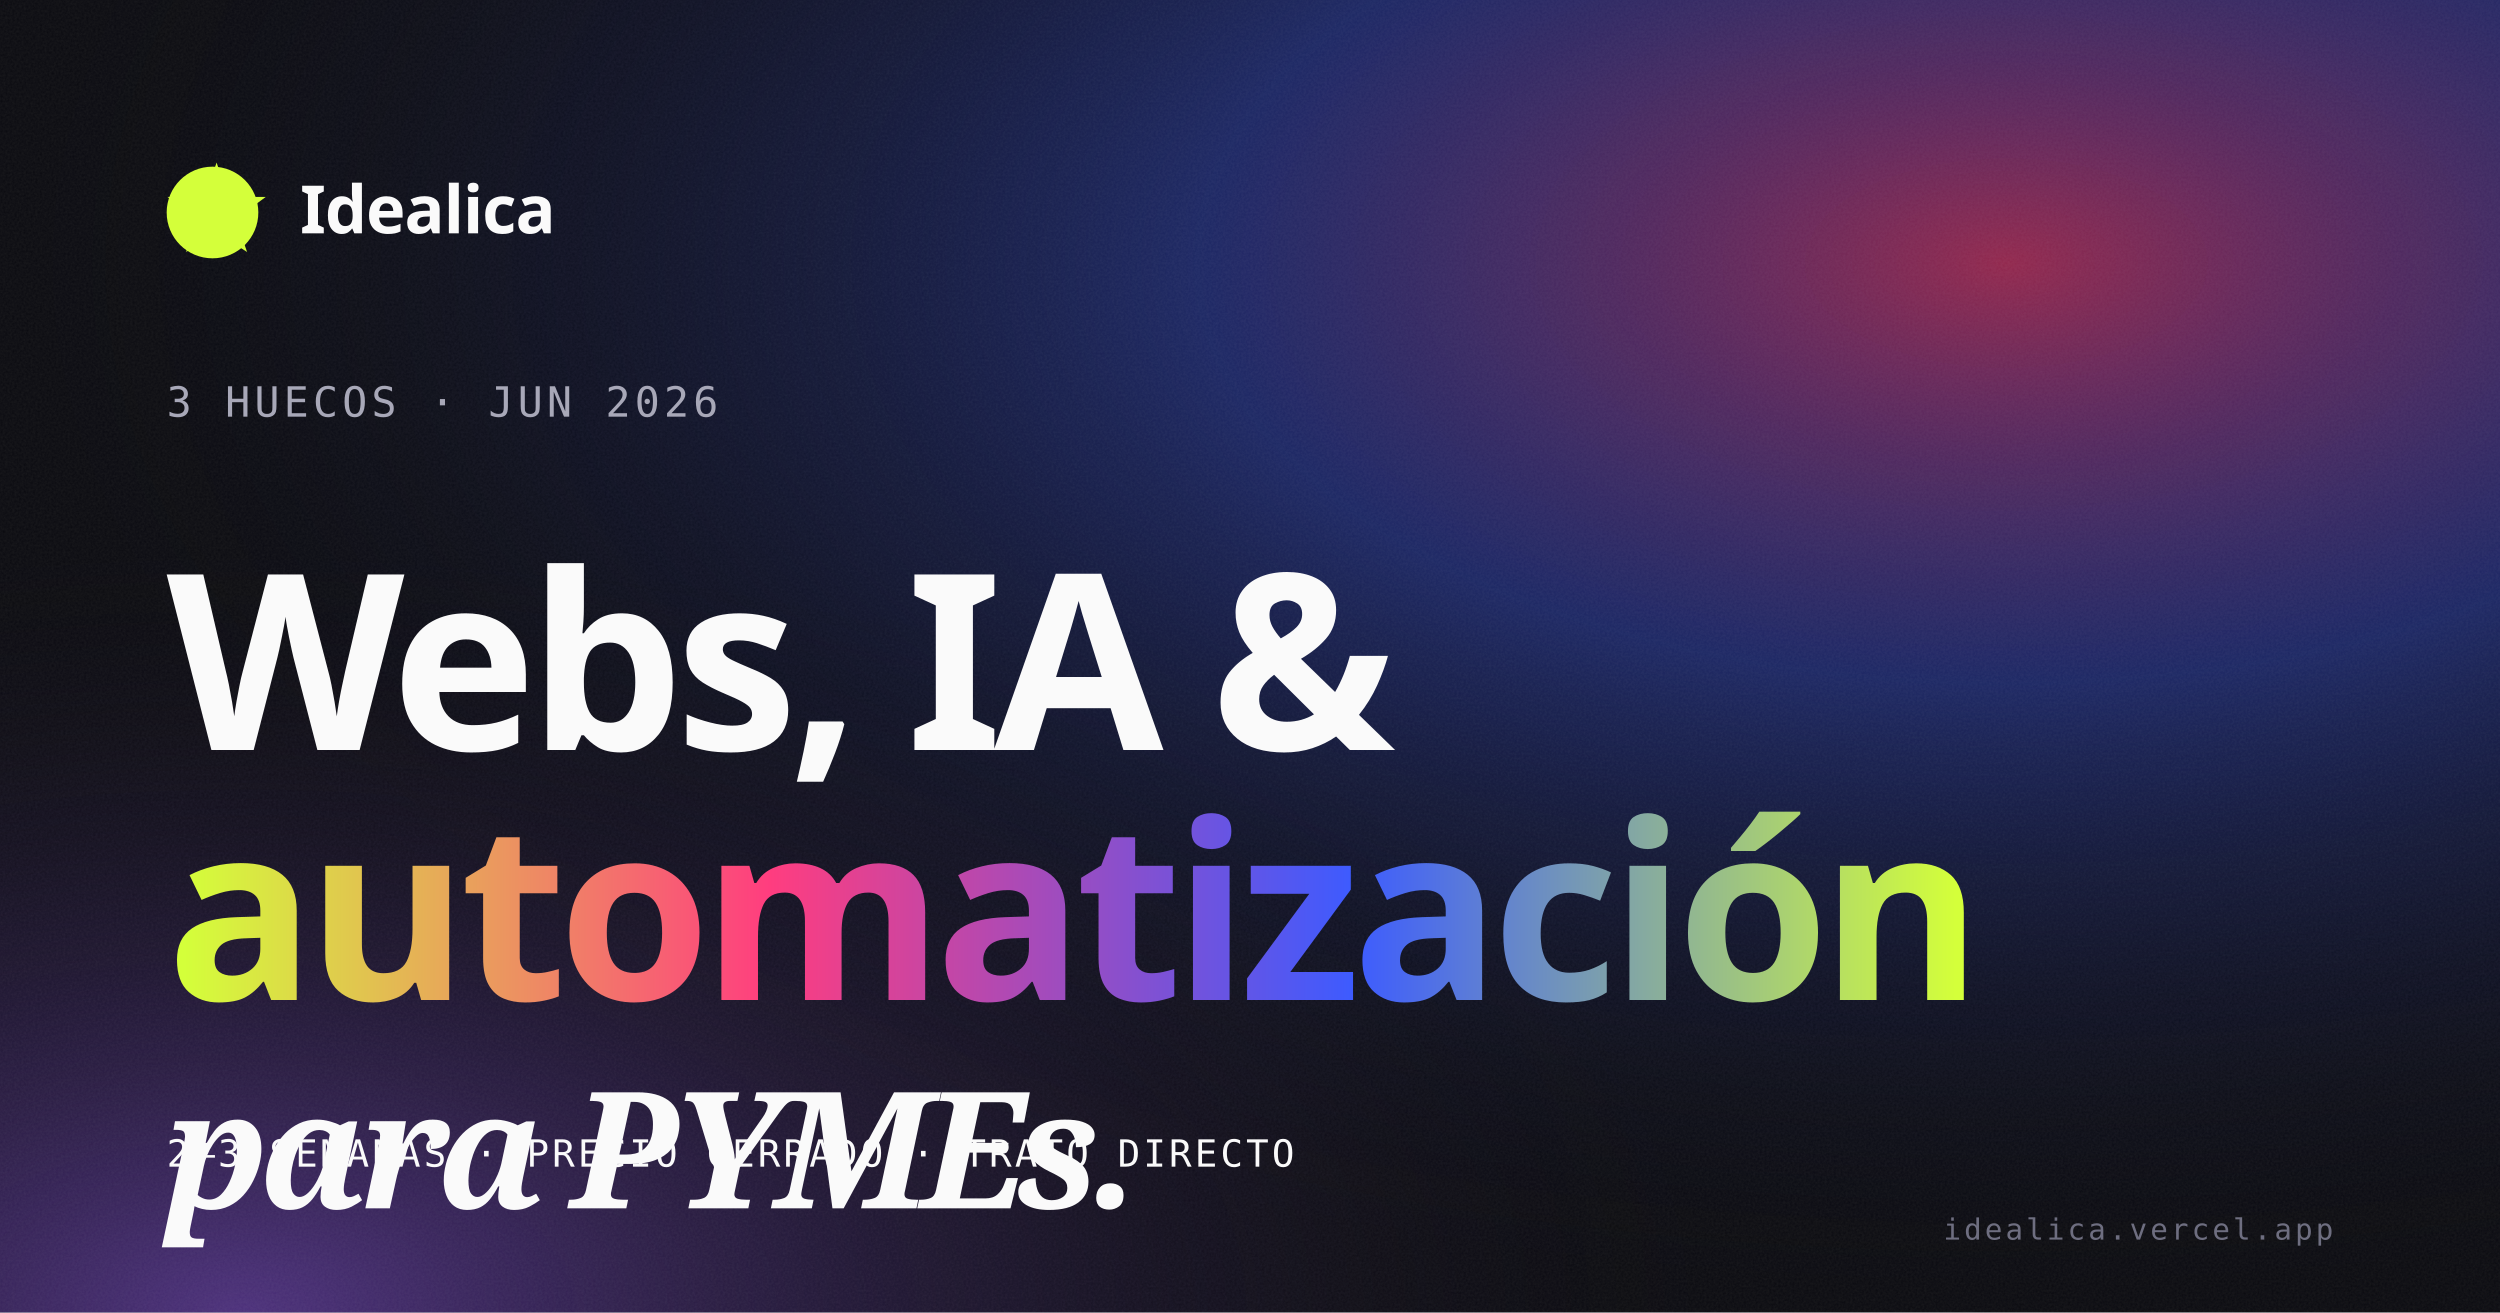
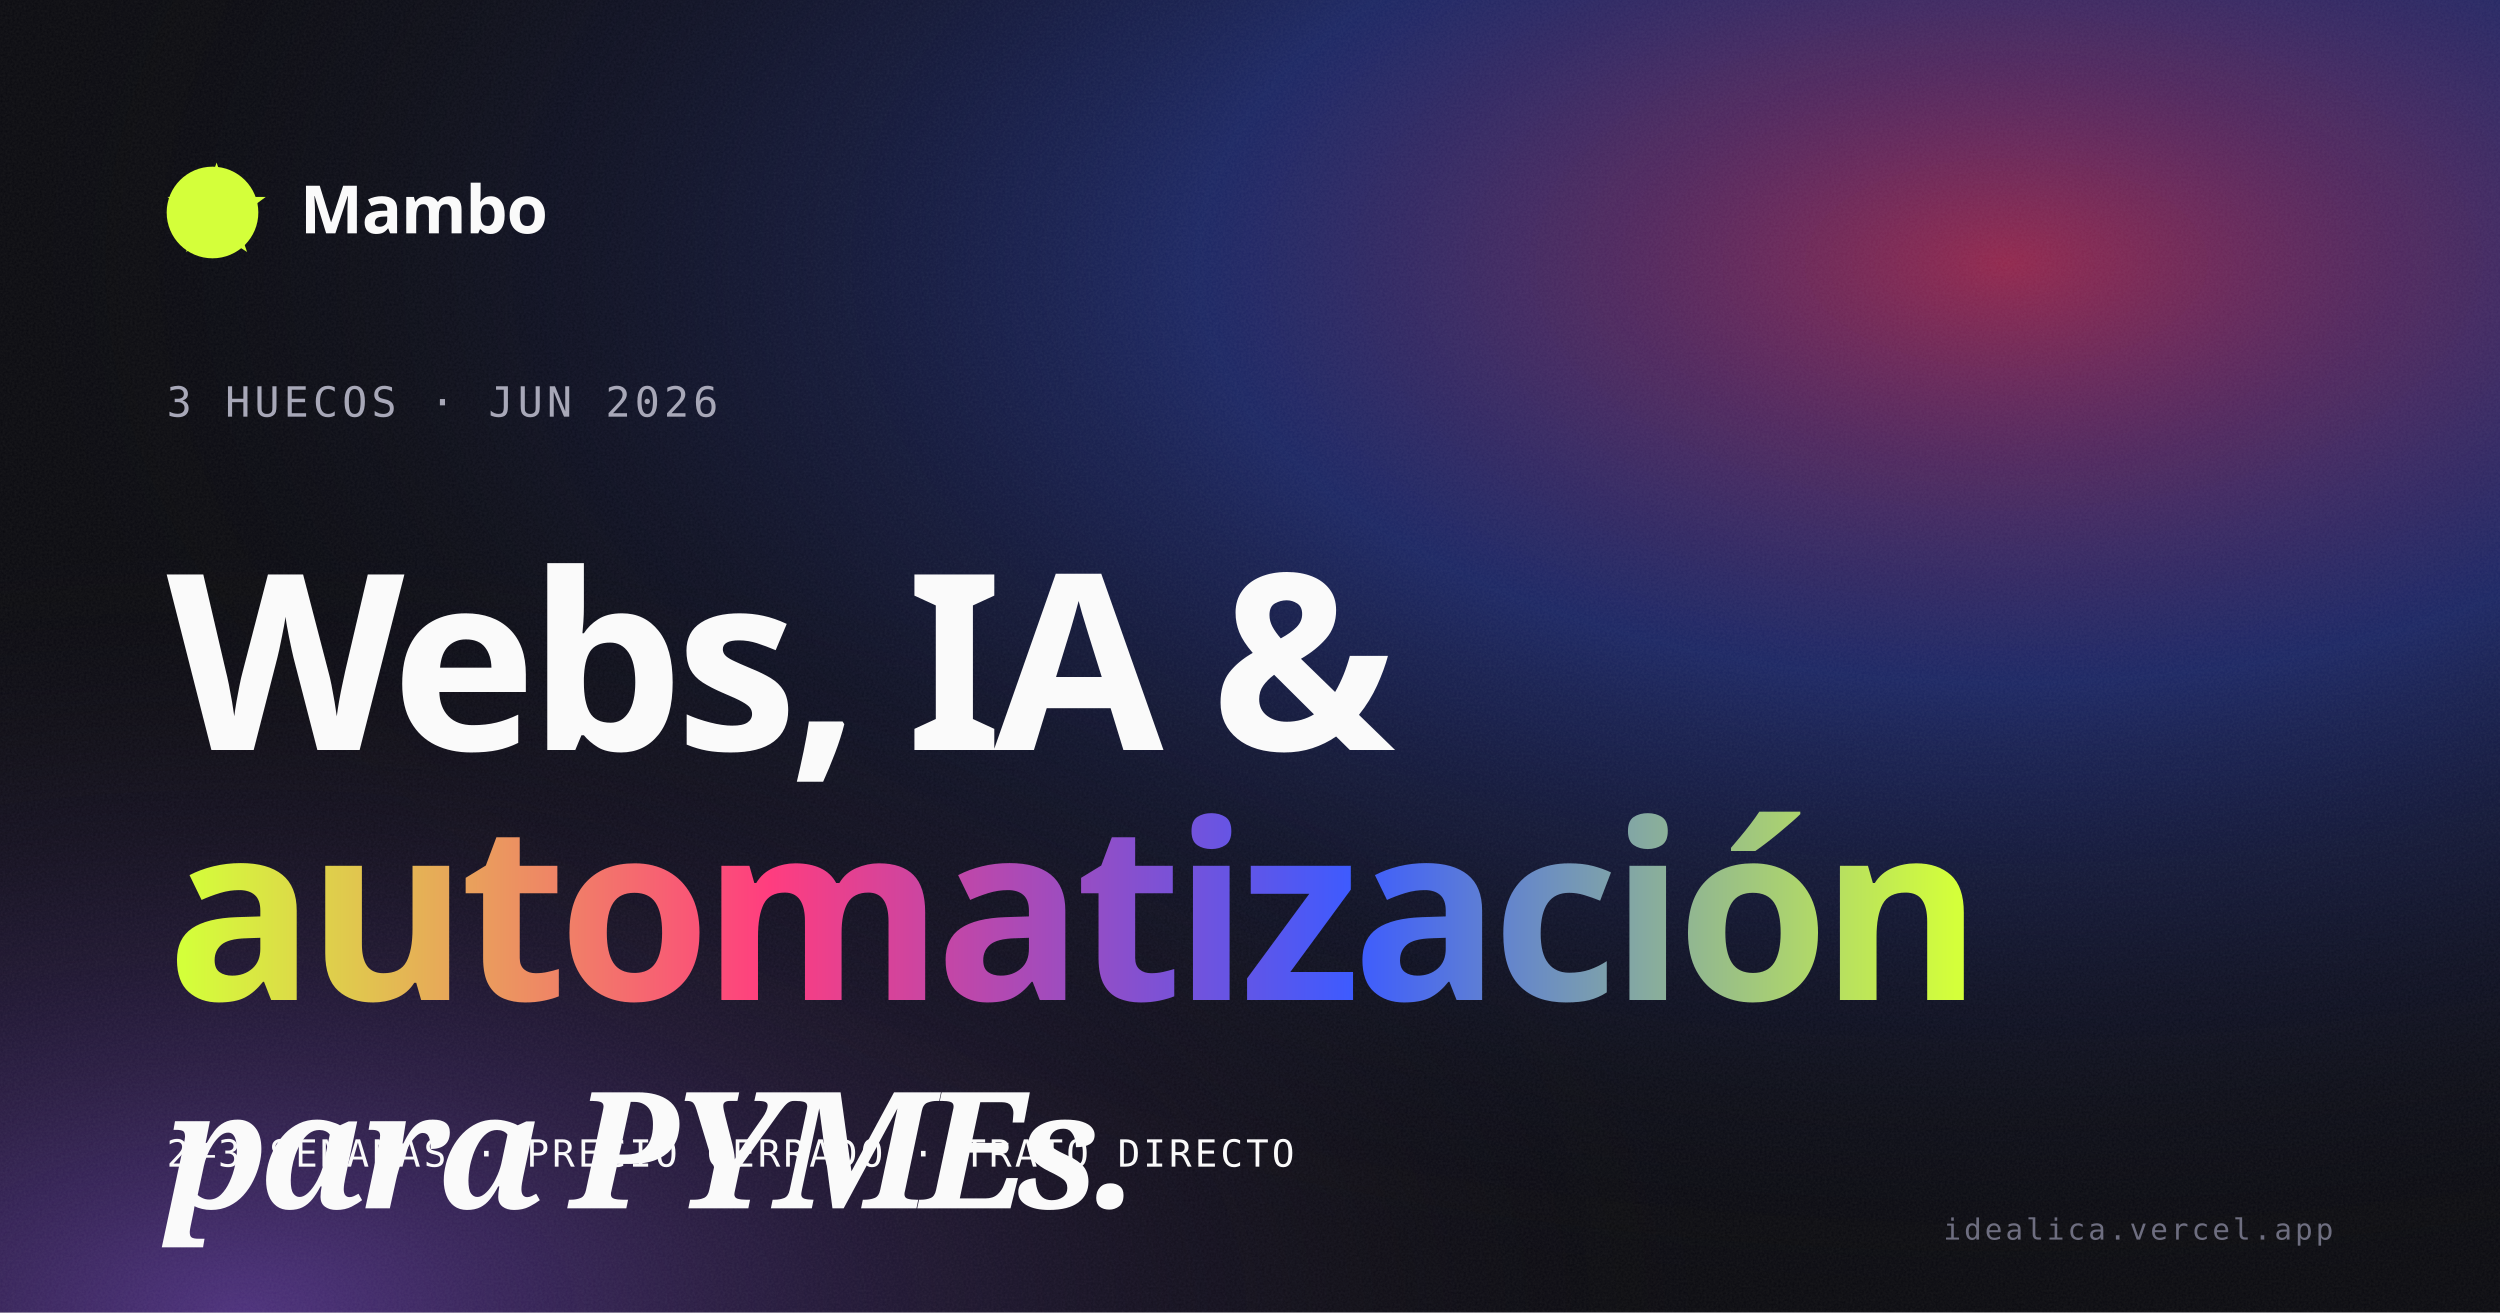
<svg xmlns="http://www.w3.org/2000/svg" viewBox="0 0 1200 630" width="1200" height="630">
  <defs>
    <radialGradient id="bgGlow" cx="80%" cy="20%" r="80%">
      <stop offset="0%" stop-color="#FF3D7F" stop-opacity=".55" />
      <stop offset="40%" stop-color="#3D5BFF" stop-opacity=".35" />
      <stop offset="100%" stop-color="#0A0A0F" stop-opacity="0" />
    </radialGradient>
    <radialGradient id="bgGlow2" cx="10%" cy="100%" r="60%">
      <stop offset="0%" stop-color="#9B5DFF" stop-opacity=".45" />
      <stop offset="100%" stop-color="#0A0A0F" stop-opacity="0" />
    </radialGradient>
    <linearGradient id="kin" x1="0" y1="0" x2="1" y2="0">
      <stop offset="0%" stop-color="#D4FF3A" />
      <stop offset="33%" stop-color="#FF3D7F" />
      <stop offset="66%" stop-color="#3D5BFF" />
      <stop offset="100%" stop-color="#D4FF3A" />
    </linearGradient>
    <filter id="noise">
      <feTurbulence type="fractalNoise" baseFrequency="0.9" numOctaves="2" stitchTiles="stitch" />
      <feColorMatrix values="0 0 0 0 1  0 0 0 0 1  0 0 0 0 1  0 0 0 .06 0" />
    </filter>
  </defs>
  <rect width="1200" height="630" fill="#0A0A0F" />
  <rect width="1200" height="630" fill="url(#bgGlow)" />
  <rect width="1200" height="630" fill="url(#bgGlow2)" />
  <rect width="1200" height="630" filter="url(#noise)" />
  <g transform="translate(80, 80)">
    <circle cx="22" cy="22" r="22" fill="#D4FF3A" />
    <path d="M22 0 L26.7 14 L42 14 L29.8 23 L34.4 36.4 L22 28.5 L9.6 36.4 L14.2 23 L2 14 L17.3 14 Z" fill="#D4FF3A" transform="translate(-2,-2) scale(1.18)" />
-     <text x="64" y="32" fill="#FAFAFA" font-family="Space Grotesk, system-ui, sans-serif" font-size="32" font-weight="600" letter-spacing="-0.5">Idealica</text>
+     <text x="64" y="32" fill="#FAFAFA" font-family="Space Grotesk, system-ui, sans-serif" font-size="32" font-weight="600" letter-spacing="-0.5">Mambo</text>
  </g>
  <g transform="translate(80, 200)">
    <text x="0" y="0" fill="#A8A8B8" font-family="JetBrains Mono, monospace" font-size="20" letter-spacing="2" text-transform="uppercase">3 HUECOS · JUN 2026</text>
  </g>
  <g transform="translate(80, 260)" font-family="Space Grotesk, system-ui, sans-serif" font-weight="600" letter-spacing="-4">
    <text x="0" y="100" fill="#FAFAFA" font-size="118">Webs, IA &amp;</text>
    <text x="0" y="220" font-size="118" fill="url(#kin)">automatización</text>
    <text x="0" y="320" fill="#FAFAFA" font-size="78" font-style="italic" font-family="Instrument Serif, serif">para PYMEs.</text>
  </g>
  <g transform="translate(80, 560)" font-family="JetBrains Mono, monospace" font-size="18" letter-spacing="1.5">
    <text x="0" y="0" fill="#FAFAFA">2–3 SEMANAS · PRECIO CERRADO · TRATO DIRECTO</text>
  </g>
  <text x="1120" y="595" fill="#6E6E80" font-family="JetBrains Mono, monospace" font-size="14" letter-spacing="1.5" text-anchor="end">idealica.vercel.app</text>
</svg>
